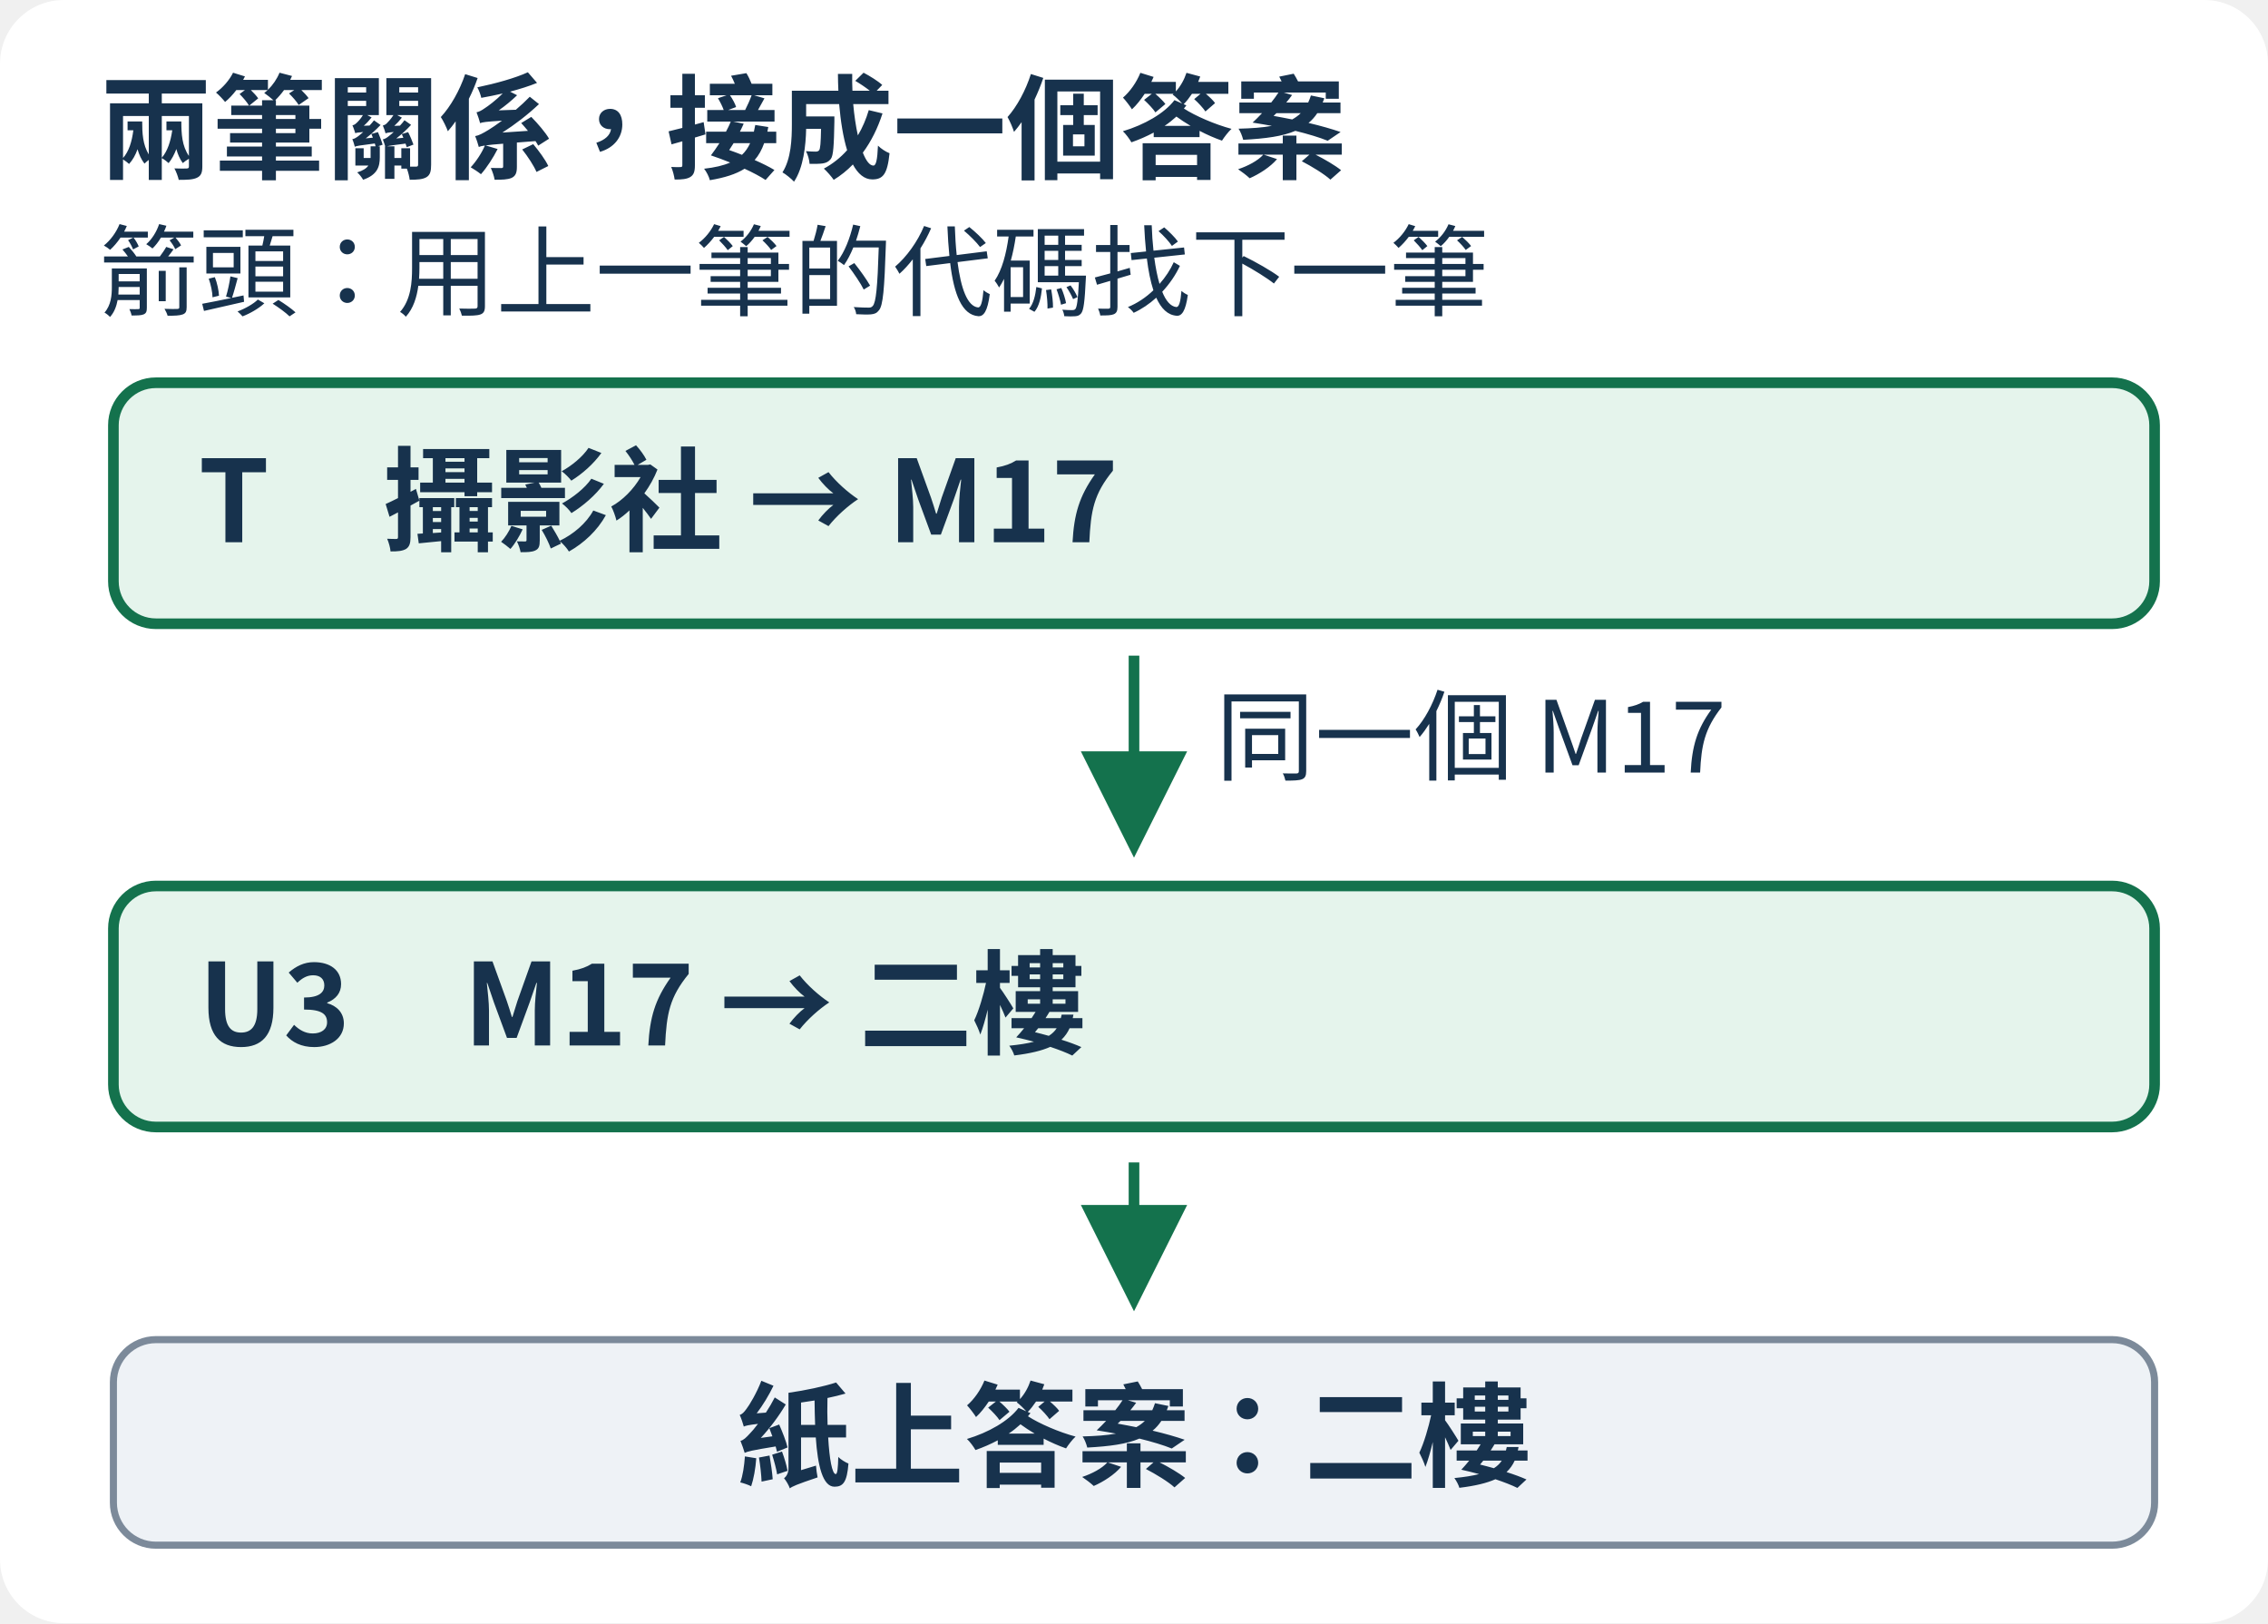
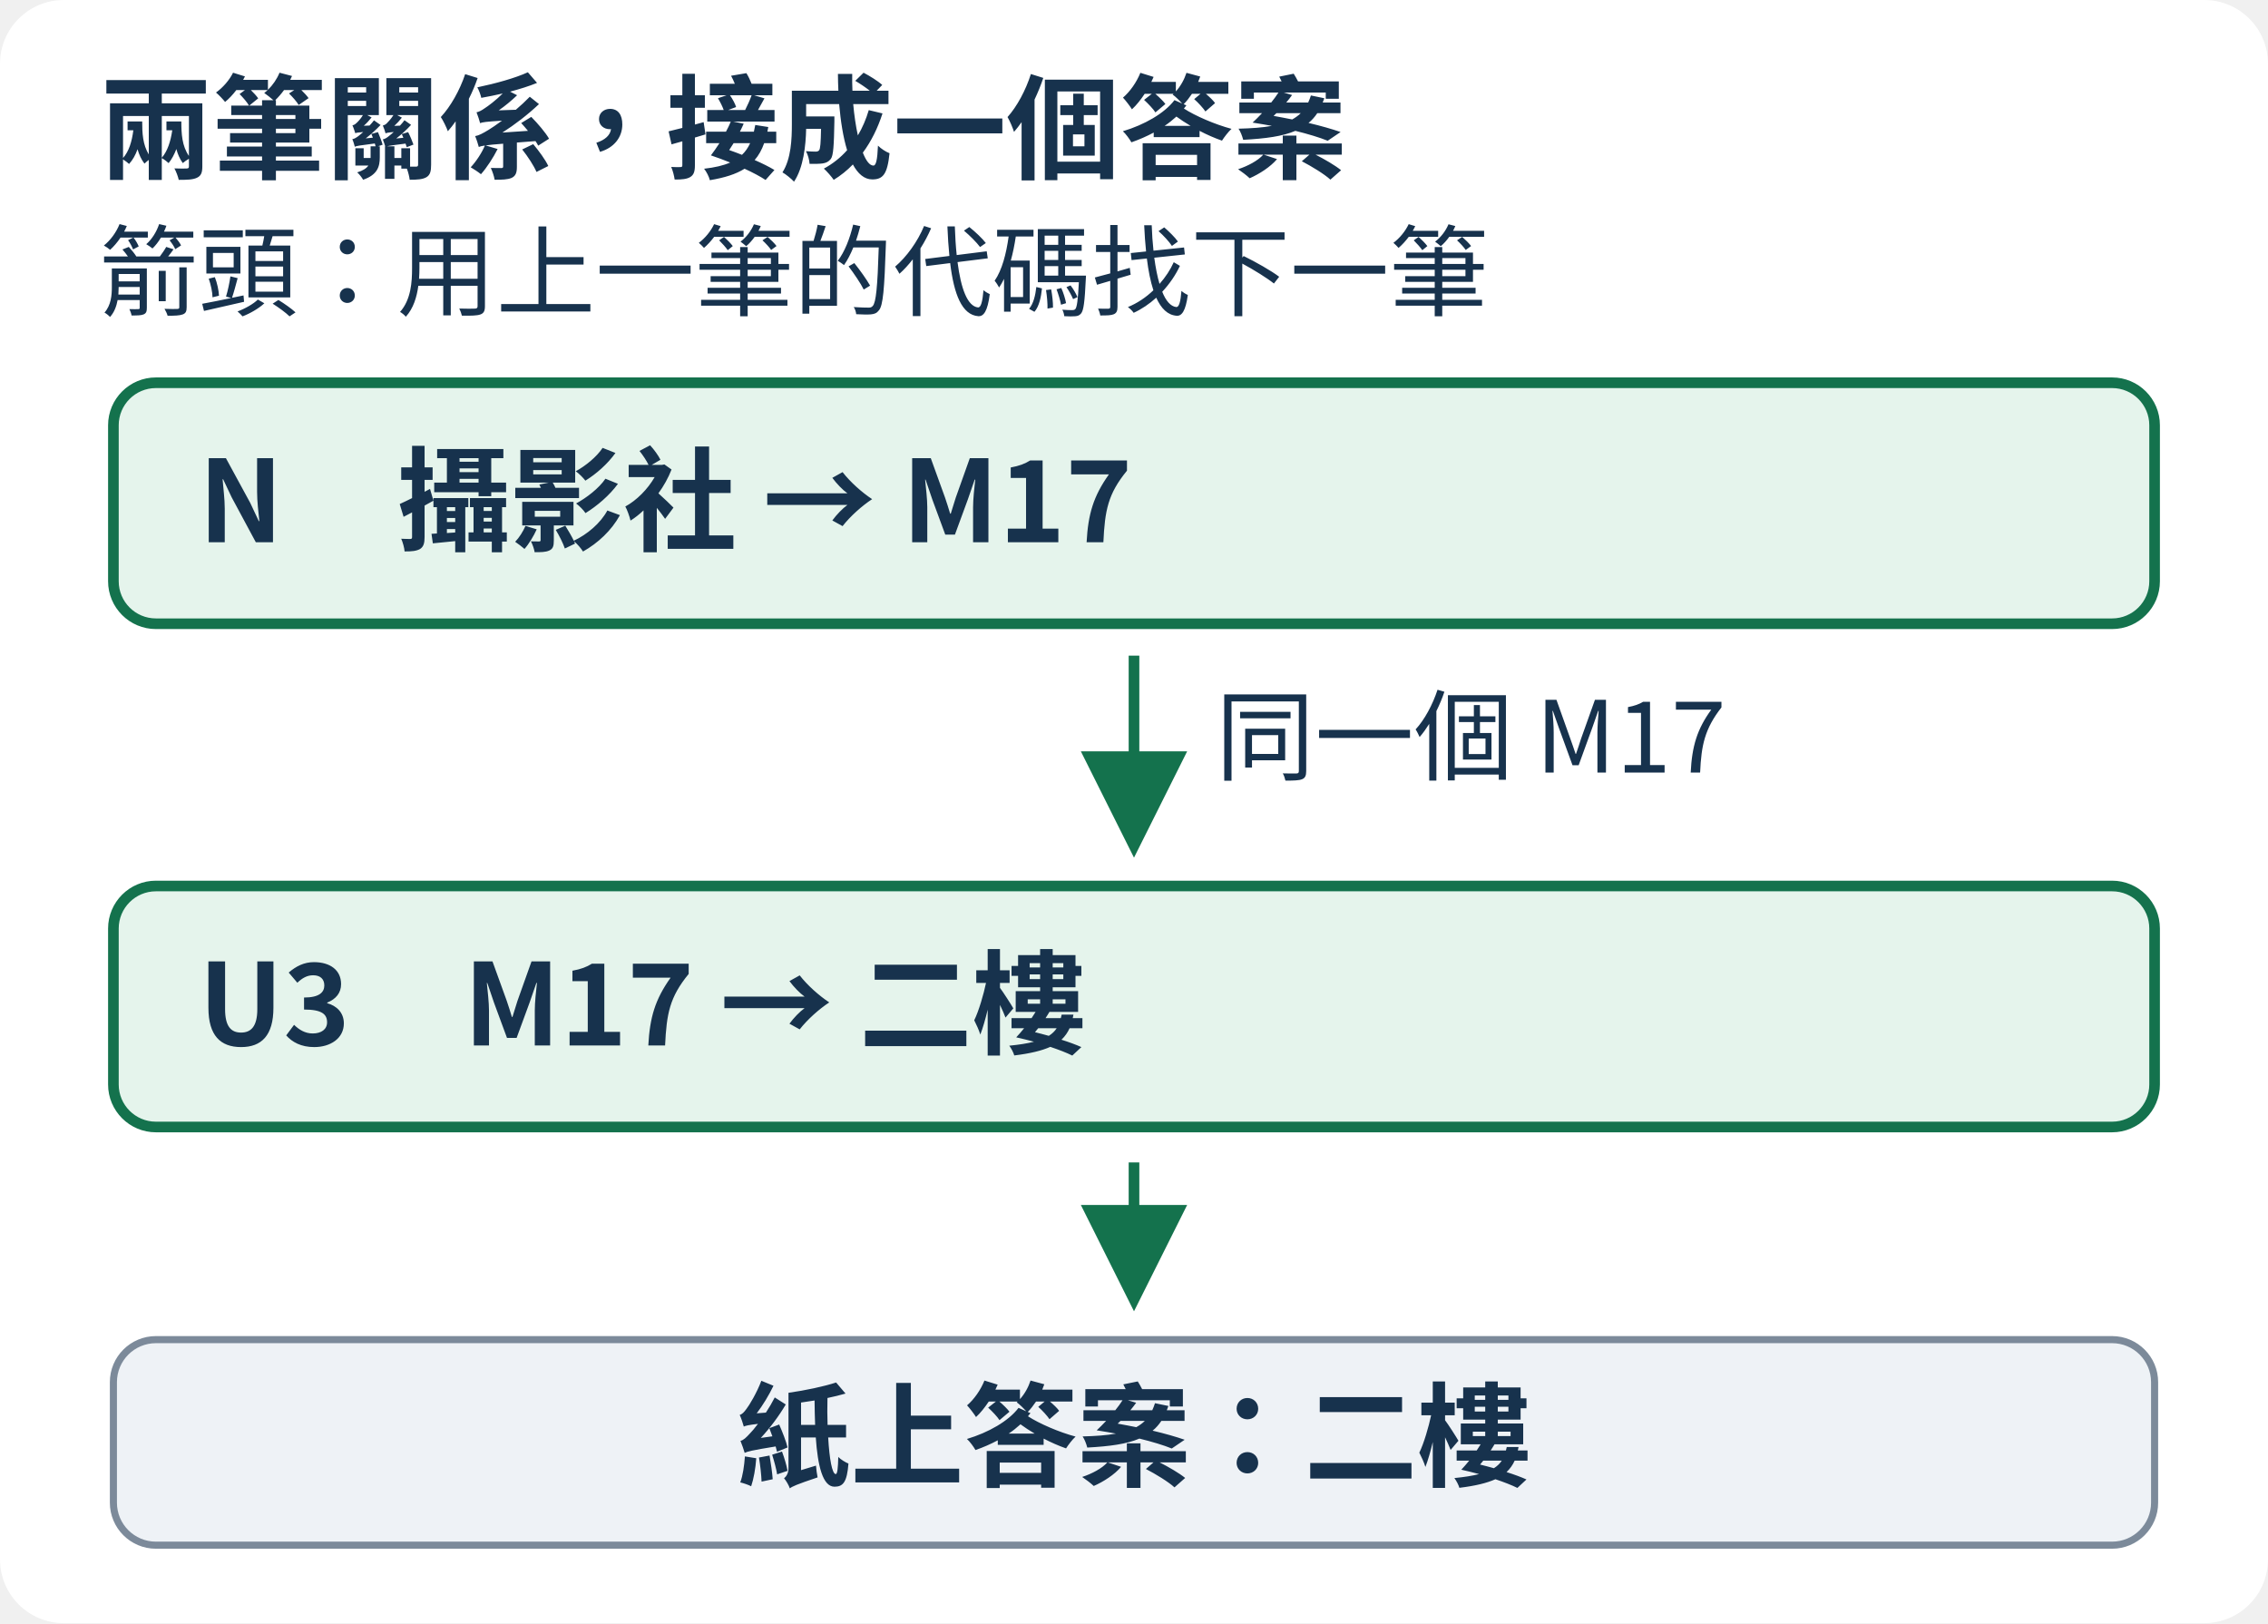
<svg xmlns="http://www.w3.org/2000/svg" width="640" height="458" viewBox="0 0 640 458" role="img" aria-labelledby="title desc">
  <defs>
    <marker id="arrow" markerWidth="10" markerHeight="10" refX="8" refY="5" orient="auto">
      <path d="M0 0 L10 5 L0 10 Z" fill="#14724d" />
    </marker>
  </defs>
  <style>text { font-family: "Noto Sans CJK TC", "Microsoft JhengHei", sans-serif; fill: #17324d; }</style>
  <rect width="640" height="458" rx="18" fill="#ffffff" />
  <text x="28" y="48" font-size="32" font-weight="700">兩筆關係，接成一個答案</text>
  <text x="28" y="87" font-size="28">箭頭：用上一筆的代碼找下一筆</text>
  <rect x="32" y="108" width="576" height="68" rx="12" fill="#e5f4ec" stroke="#14724d" stroke-width="3" />
-   <text x="56" y="153" font-size="32" font-weight="700">T　攝影社 → M17</text>
+   <text x="56" y="153" font-size="32" font-weight="700">N　攝影社 → M17</text>
  <path d="M320 185 V236" fill="none" stroke="#14724d" stroke-width="3" marker-end="url(#arrow)" />
  <text x="343" y="218" font-size="28">同一個 M17</text>
  <rect x="32" y="250" width="576" height="68" rx="12" fill="#e5f4ec" stroke="#14724d" stroke-width="3" />
  <text x="56" y="295" font-size="32" font-weight="700">U3　M17 → 二樓</text>
  <path d="M320 328 V364" fill="none" stroke="#14724d" stroke-width="3" marker-end="url(#arrow)" />
  <rect x="32" y="378" width="576" height="58" rx="12" fill="#eef2f6" stroke="#7c8a9a" stroke-width="2" />
  <text x="320" y="417" font-size="32" font-weight="700" text-anchor="middle">紙上答案：二樓</text>
</svg>
